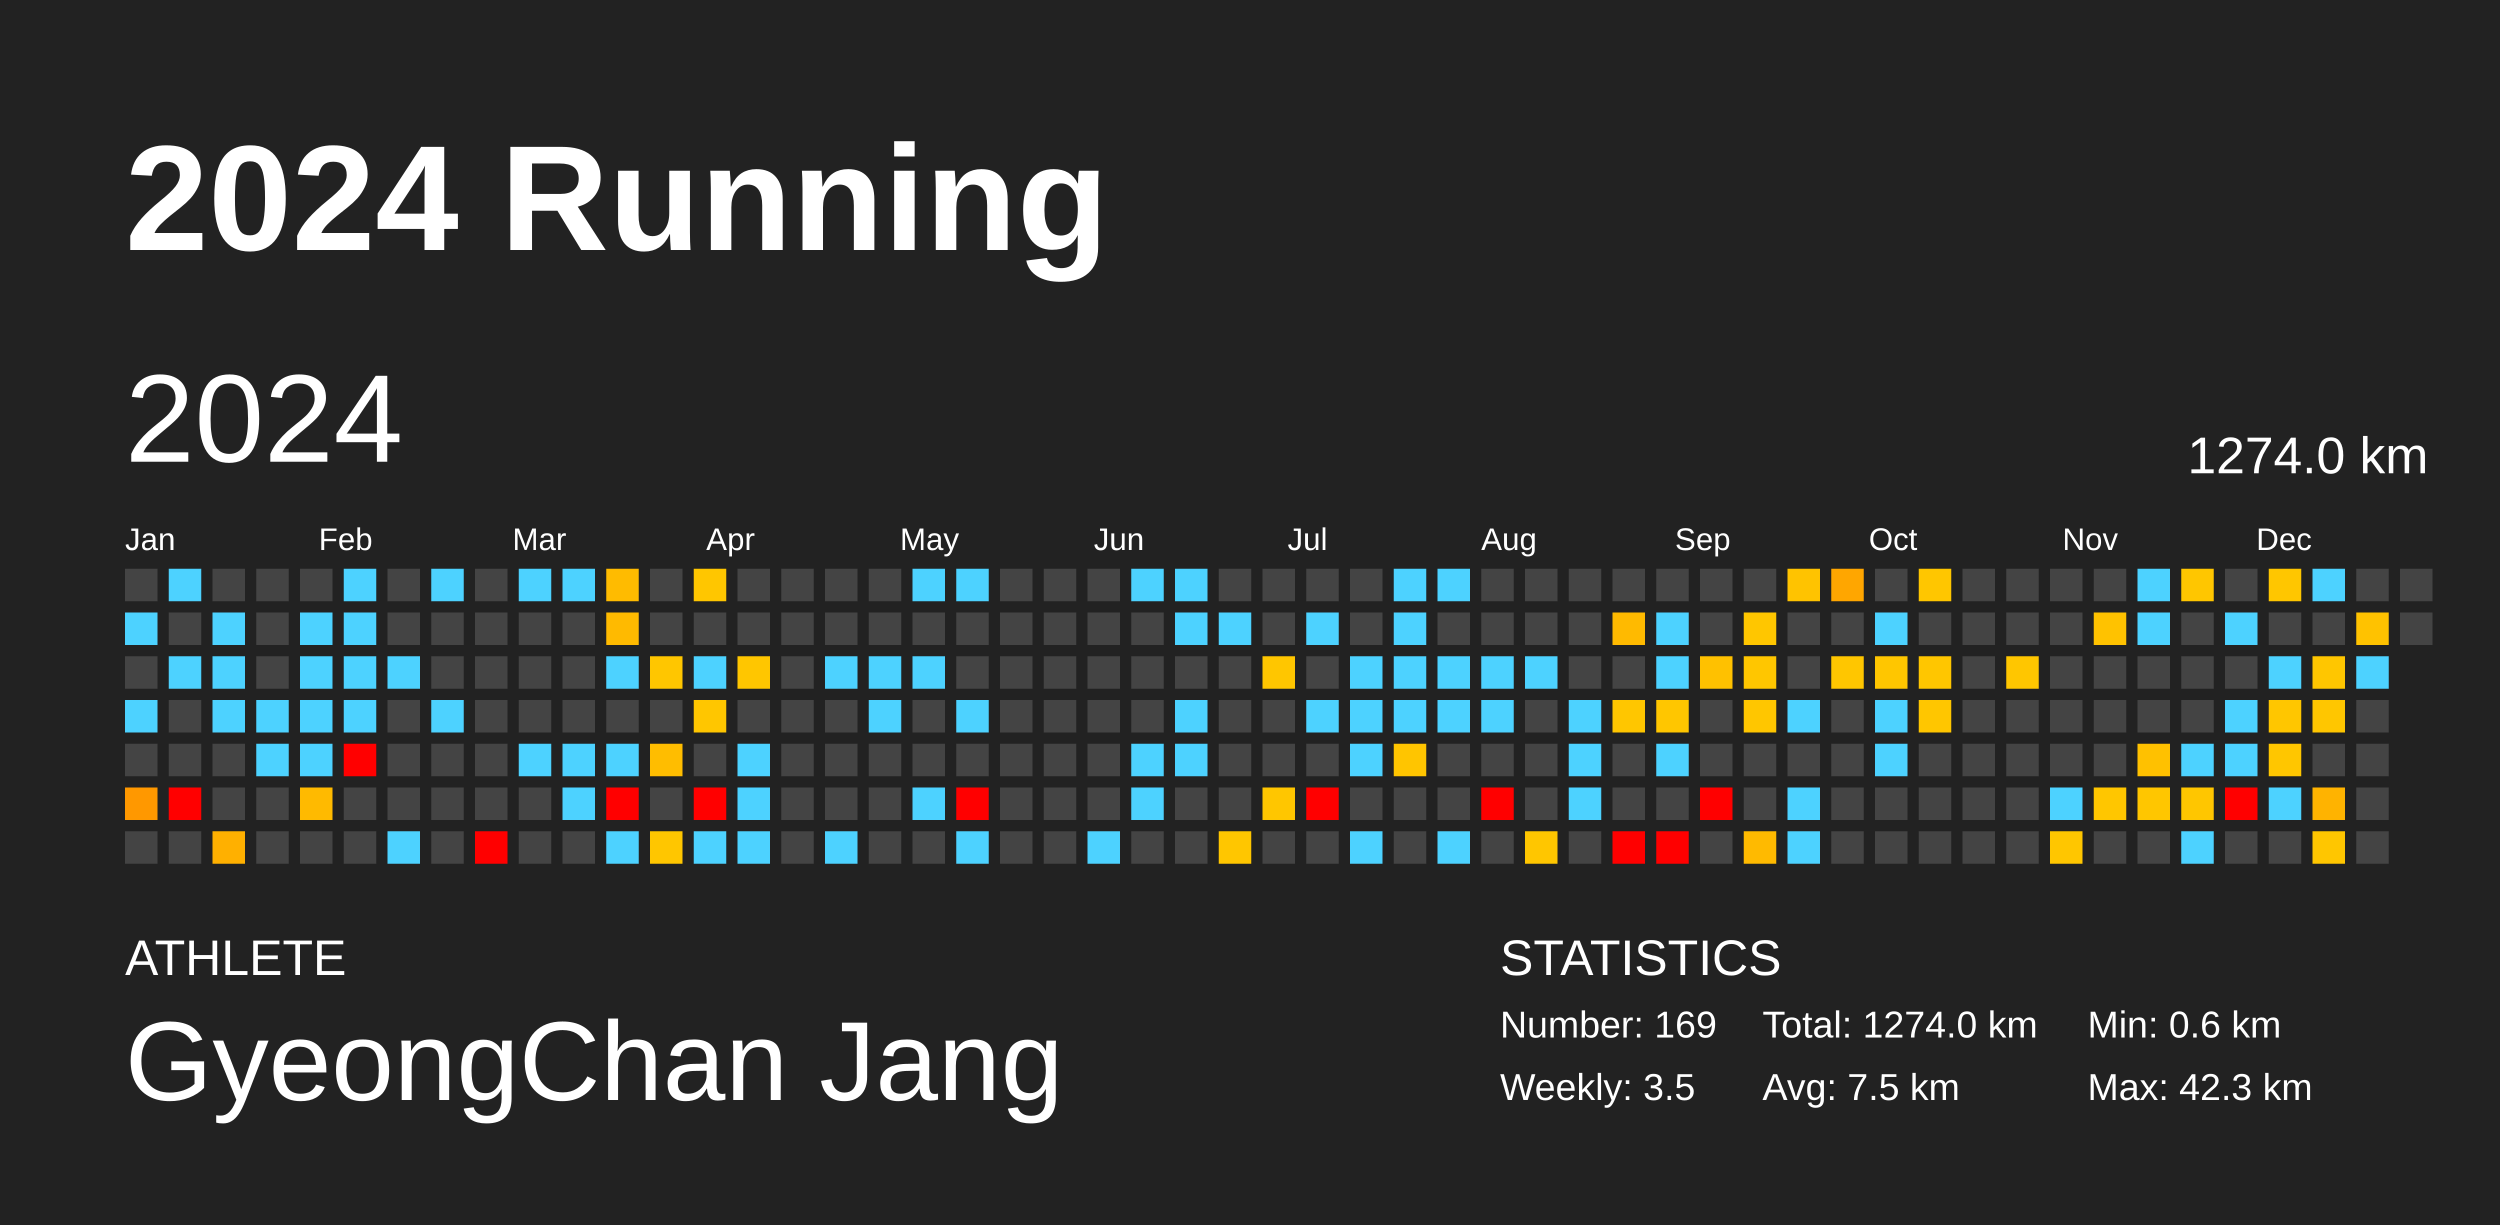
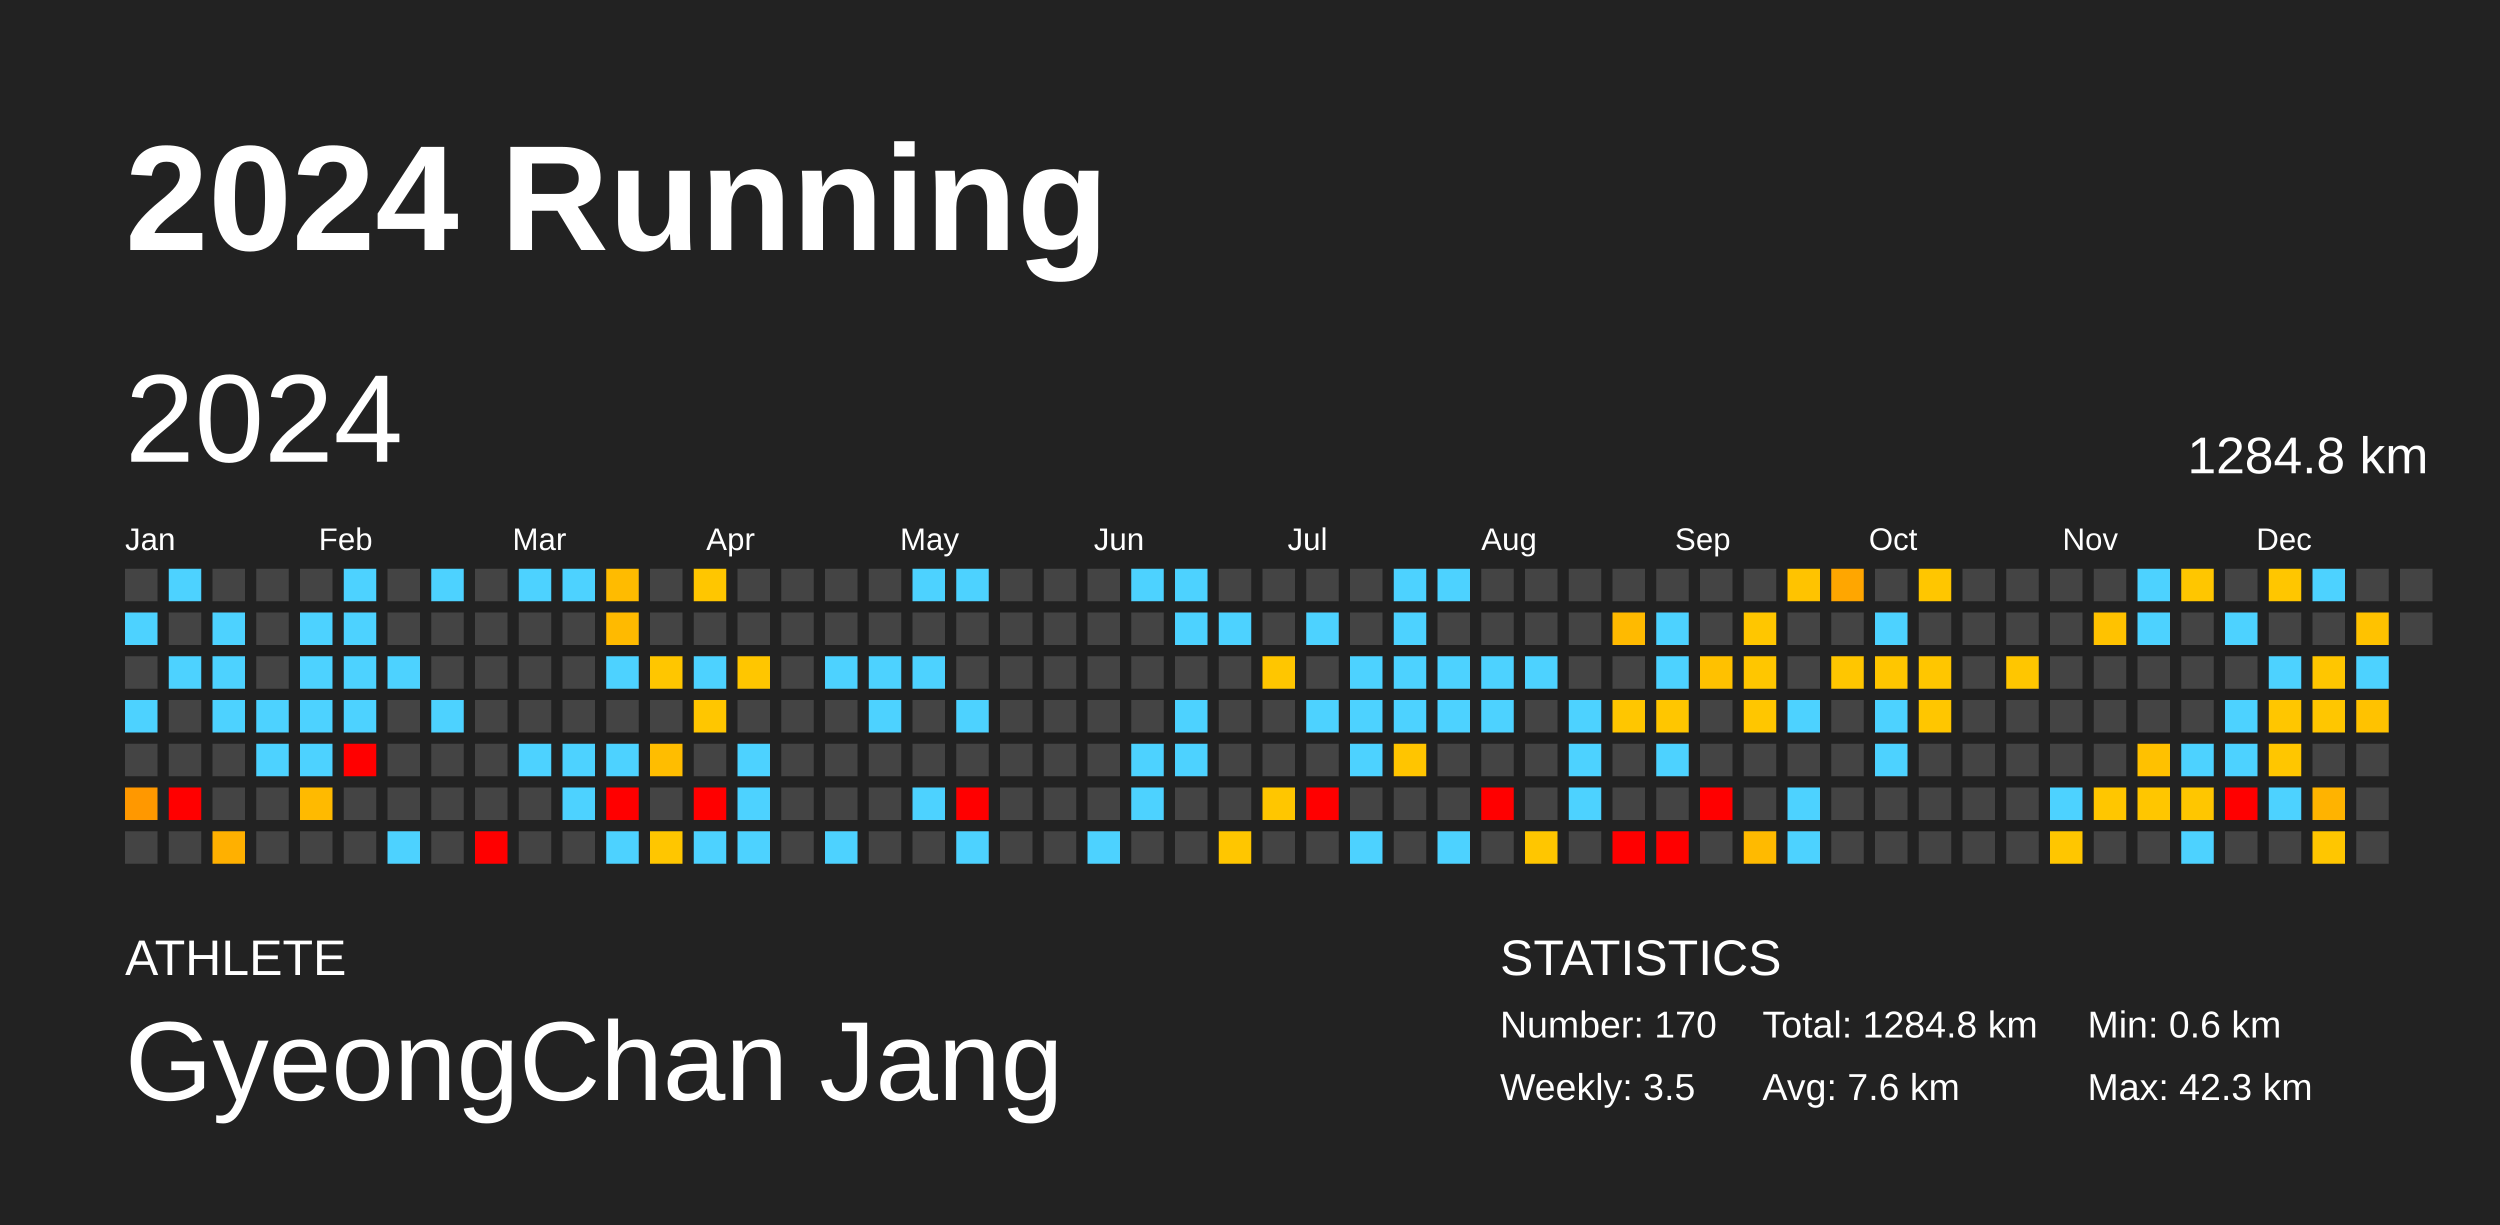
<svg xmlns="http://www.w3.org/2000/svg" baseProfile="full" height="98mm" version="1.1" viewBox="0,0,200,98" width="200mm">
  <defs />
  <rect fill="#222222" height="98" width="200" x="0" y="0" />
  <text fill="#FFFFFF" style="font-size:12px; font-family:Arial; font-weight:bold;" x="10" y="20">2024 Running</text>
  <text fill="#FFFFFF" style="font-size:4px; font-family:Arial" x="10" y="78">ATHLETE</text>
  <text fill="#FFFFFF" style="font-size:9px; font-family:Arial" x="10" y="88">GyeongChan Jang</text>
  <text fill="#FFFFFF" style="font-size:4px; font-family:Arial" x="120" y="78">STATISTICS</text>
-   <text fill="#FFFFFF" style="font-size:3px; font-family:Arial" x="120" y="83">Number: 169</text>
+   <text fill="#FFFFFF" style="font-size:3px; font-family:Arial" x="120" y="83">Number: 170</text>
  <text fill="#FFFFFF" style="font-size:3px; font-family:Arial" x="120" y="88">Weekly: 3.5</text>
-   <text fill="#FFFFFF" style="font-size:3px; font-family:Arial" x="141" y="83">Total: 1274.0 km</text>
-   <text fill="#FFFFFF" style="font-size:3px; font-family:Arial" x="141" y="88">Avg: 7.5 km</text>
+   <text fill="#FFFFFF" style="font-size:3px; font-family:Arial" x="141" y="83">Total: 1284.8 km</text>
+   <text fill="#FFFFFF" style="font-size:3px; font-family:Arial" x="141" y="88">Avg: 7.6 km</text>
  <text fill="#FFFFFF" style="font-size:3px; font-family:Arial" x="167" y="83">Min: 0.6 km</text>
  <text fill="#FFFFFF" style="font-size:3px; font-family:Arial" x="167" y="88">Max: 42.3 km</text>
  <text dominant-baseline="hanging" fill="#FFFFFF" style="font-size:10.0px; font-family:Arial;" x="10" y="30">2024</text>
-   <text dominant-baseline="hanging" fill="#FFFFFF" style="font-size:4.125px; font-family:Arial;" x="175" y="35">1274.0 km</text>
+   <text dominant-baseline="hanging" fill="#FFFFFF" style="font-size:4.125px; font-family:Arial;" x="175" y="35">1284.8 km</text>
  <text fill="#FFFFFF" style="font-size:2.5px; font-family:Arial" x="10.0" y="44">Jan</text>
  <text fill="#FFFFFF" style="font-size:2.5px; font-family:Arial" x="25.5" y="44">Feb</text>
  <text fill="#FFFFFF" style="font-size:2.5px; font-family:Arial" x="41.0" y="44">Mar</text>
  <text fill="#FFFFFF" style="font-size:2.5px; font-family:Arial" x="56.5" y="44">Apr</text>
  <text fill="#FFFFFF" style="font-size:2.5px; font-family:Arial" x="72.0" y="44">May</text>
  <text fill="#FFFFFF" style="font-size:2.5px; font-family:Arial" x="87.5" y="44">Jun</text>
  <text fill="#FFFFFF" style="font-size:2.5px; font-family:Arial" x="103.0" y="44">Jul</text>
  <text fill="#FFFFFF" style="font-size:2.5px; font-family:Arial" x="118.5" y="44">Aug</text>
  <text fill="#FFFFFF" style="font-size:2.5px; font-family:Arial" x="134.0" y="44">Sep</text>
  <text fill="#FFFFFF" style="font-size:2.5px; font-family:Arial" x="149.5" y="44">Oct</text>
  <text fill="#FFFFFF" style="font-size:2.5px; font-family:Arial" x="165.0" y="44">Nov</text>
  <text fill="#FFFFFF" style="font-size:2.5px; font-family:Arial" x="180.5" y="44">Dec</text>
  <rect fill="#444444" height="2.6" width="2.6" x="10.0" y="45.5" />
  <rect fill="#4dd2ff" height="2.6" width="2.6" x="10.0" y="49.0" />
  <rect fill="#444444" height="2.6" width="2.6" x="10.0" y="52.5" />
  <rect fill="#4dd2ff" height="2.6" width="2.6" x="10.0" y="56.0" />
  <rect fill="#444444" height="2.6" width="2.6" x="10.0" y="59.5" />
  <rect fill="#ff9800" height="2.6" width="2.6" x="10.0" y="63.0" />
  <rect fill="#444444" height="2.6" width="2.6" x="10.0" y="66.5" />
  <rect fill="#4dd2ff" height="2.6" width="2.6" x="13.5" y="45.5" />
  <rect fill="#444444" height="2.6" width="2.6" x="13.5" y="49.0" />
  <rect fill="#4dd2ff" height="2.6" width="2.6" x="13.5" y="52.5" />
  <rect fill="#444444" height="2.6" width="2.6" x="13.5" y="56.0" />
  <rect fill="#444444" height="2.6" width="2.6" x="13.5" y="59.5" />
  <rect fill="red" height="2.6" width="2.6" x="13.5" y="63.0" />
  <rect fill="#444444" height="2.6" width="2.6" x="13.5" y="66.5" />
  <rect fill="#444444" height="2.6" width="2.6" x="17.0" y="45.5" />
  <rect fill="#4dd2ff" height="2.6" width="2.6" x="17.0" y="49.0" />
  <rect fill="#4dd2ff" height="2.6" width="2.6" x="17.0" y="52.5" />
  <rect fill="#4dd2ff" height="2.6" width="2.6" x="17.0" y="56.0" />
  <rect fill="#444444" height="2.6" width="2.6" x="17.0" y="59.5" />
  <rect fill="#444444" height="2.6" width="2.6" x="17.0" y="63.0" />
  <rect fill="#ffb000" height="2.6" width="2.6" x="17.0" y="66.5" />
  <rect fill="#444444" height="2.6" width="2.6" x="20.5" y="45.5" />
  <rect fill="#444444" height="2.6" width="2.6" x="20.5" y="49.0" />
  <rect fill="#444444" height="2.6" width="2.6" x="20.5" y="52.5" />
  <rect fill="#4dd2ff" height="2.6" width="2.6" x="20.5" y="56.0" />
  <rect fill="#4dd2ff" height="2.6" width="2.6" x="20.5" y="59.5" />
  <rect fill="#444444" height="2.6" width="2.6" x="20.5" y="63.0" />
  <rect fill="#444444" height="2.6" width="2.6" x="20.5" y="66.5" />
  <rect fill="#444444" height="2.6" width="2.6" x="24.0" y="45.5" />
  <rect fill="#4dd2ff" height="2.6" width="2.6" x="24.0" y="49.0" />
  <rect fill="#4dd2ff" height="2.6" width="2.6" x="24.0" y="52.5" />
  <rect fill="#4dd2ff" height="2.6" width="2.6" x="24.0" y="56.0" />
  <rect fill="#4dd2ff" height="2.6" width="2.6" x="24.0" y="59.5" />
  <rect fill="#ffba00" height="2.6" width="2.6" x="24.0" y="63.0" />
  <rect fill="#444444" height="2.6" width="2.6" x="24.0" y="66.5" />
  <rect fill="#4dd2ff" height="2.6" width="2.6" x="27.5" y="45.5" />
  <rect fill="#4dd2ff" height="2.6" width="2.6" x="27.5" y="49.0" />
  <rect fill="#4dd2ff" height="2.6" width="2.6" x="27.5" y="52.5" />
  <rect fill="#4dd2ff" height="2.6" width="2.6" x="27.5" y="56.0" />
  <rect fill="red" height="2.6" width="2.6" x="27.5" y="59.5" />
  <rect fill="#444444" height="2.6" width="2.6" x="27.5" y="63.0" />
  <rect fill="#444444" height="2.6" width="2.6" x="27.5" y="66.5" />
  <rect fill="#444444" height="2.6" width="2.6" x="31.0" y="45.5" />
  <rect fill="#444444" height="2.6" width="2.6" x="31.0" y="49.0" />
  <rect fill="#4dd2ff" height="2.6" width="2.6" x="31.0" y="52.5" />
  <rect fill="#444444" height="2.6" width="2.6" x="31.0" y="56.0" />
  <rect fill="#444444" height="2.6" width="2.6" x="31.0" y="59.5" />
  <rect fill="#444444" height="2.6" width="2.6" x="31.0" y="63.0" />
  <rect fill="#4dd2ff" height="2.6" width="2.6" x="31.0" y="66.5" />
  <rect fill="#4dd2ff" height="2.6" width="2.6" x="34.5" y="45.5" />
  <rect fill="#444444" height="2.6" width="2.6" x="34.5" y="49.0" />
  <rect fill="#444444" height="2.6" width="2.6" x="34.5" y="52.5" />
  <rect fill="#4dd2ff" height="2.6" width="2.6" x="34.5" y="56.0" />
  <rect fill="#444444" height="2.6" width="2.6" x="34.5" y="59.5" />
  <rect fill="#444444" height="2.6" width="2.6" x="34.5" y="63.0" />
  <rect fill="#444444" height="2.6" width="2.6" x="34.5" y="66.5" />
  <rect fill="#444444" height="2.6" width="2.6" x="38.0" y="45.5" />
  <rect fill="#444444" height="2.6" width="2.6" x="38.0" y="49.0" />
  <rect fill="#444444" height="2.6" width="2.6" x="38.0" y="52.5" />
  <rect fill="#444444" height="2.6" width="2.6" x="38.0" y="56.0" />
  <rect fill="#444444" height="2.6" width="2.6" x="38.0" y="59.5" />
  <rect fill="#444444" height="2.6" width="2.6" x="38.0" y="63.0" />
  <rect fill="red" height="2.6" width="2.6" x="38.0" y="66.5" />
  <rect fill="#4dd2ff" height="2.6" width="2.6" x="41.5" y="45.5" />
  <rect fill="#444444" height="2.6" width="2.6" x="41.5" y="49.0" />
  <rect fill="#444444" height="2.6" width="2.6" x="41.5" y="52.5" />
  <rect fill="#444444" height="2.6" width="2.6" x="41.5" y="56.0" />
  <rect fill="#4dd2ff" height="2.6" width="2.6" x="41.5" y="59.5" />
  <rect fill="#444444" height="2.6" width="2.6" x="41.5" y="63.0" />
  <rect fill="#444444" height="2.6" width="2.6" x="41.5" y="66.5" />
  <rect fill="#4dd2ff" height="2.6" width="2.6" x="45.0" y="45.5" />
  <rect fill="#444444" height="2.6" width="2.6" x="45.0" y="49.0" />
  <rect fill="#444444" height="2.6" width="2.6" x="45.0" y="52.5" />
  <rect fill="#444444" height="2.6" width="2.6" x="45.0" y="56.0" />
  <rect fill="#4dd2ff" height="2.6" width="2.6" x="45.0" y="59.5" />
  <rect fill="#4dd2ff" height="2.6" width="2.6" x="45.0" y="63.0" />
  <rect fill="#444444" height="2.6" width="2.6" x="45.0" y="66.5" />
  <rect fill="#ffbb00" height="2.6" width="2.6" x="48.5" y="45.5" />
  <rect fill="#ffba00" height="2.6" width="2.6" x="48.5" y="49.0" />
  <rect fill="#4dd2ff" height="2.6" width="2.6" x="48.5" y="52.5" />
  <rect fill="#444444" height="2.6" width="2.6" x="48.5" y="56.0" />
  <rect fill="#4dd2ff" height="2.6" width="2.6" x="48.5" y="59.5" />
  <rect fill="red" height="2.6" width="2.6" x="48.5" y="63.0" />
  <rect fill="#4dd2ff" height="2.6" width="2.6" x="48.5" y="66.5" />
  <rect fill="#444444" height="2.6" width="2.6" x="52.0" y="45.5" />
  <rect fill="#444444" height="2.6" width="2.6" x="52.0" y="49.0" />
  <rect fill="#ffc600" height="2.6" width="2.6" x="52.0" y="52.5" />
  <rect fill="#444444" height="2.6" width="2.6" x="52.0" y="56.0" />
  <rect fill="#ffbd00" height="2.6" width="2.6" x="52.0" y="59.5" />
  <rect fill="#444444" height="2.6" width="2.6" x="52.0" y="63.0" />
  <rect fill="#ffc600" height="2.6" width="2.6" x="52.0" y="66.5" />
  <rect fill="#ffc600" height="2.6" width="2.6" x="55.5" y="45.5" />
  <rect fill="#444444" height="2.6" width="2.6" x="55.5" y="49.0" />
  <rect fill="#4dd2ff" height="2.6" width="2.6" x="55.5" y="52.5" />
  <rect fill="#ffc600" height="2.6" width="2.6" x="55.5" y="56.0" />
  <rect fill="#444444" height="2.6" width="2.6" x="55.5" y="59.5" />
  <rect fill="red" height="2.6" width="2.6" x="55.5" y="63.0" />
  <rect fill="#4dd2ff" height="2.6" width="2.6" x="55.5" y="66.5" />
  <rect fill="#444444" height="2.6" width="2.6" x="59.0" y="45.5" />
  <rect fill="#444444" height="2.6" width="2.6" x="59.0" y="49.0" />
  <rect fill="#ffc600" height="2.6" width="2.6" x="59.0" y="52.5" />
  <rect fill="#444444" height="2.6" width="2.6" x="59.0" y="56.0" />
  <rect fill="#4dd2ff" height="2.6" width="2.6" x="59.0" y="59.5" />
  <rect fill="#4dd2ff" height="2.6" width="2.6" x="59.0" y="63.0" />
  <rect fill="#4dd2ff" height="2.6" width="2.6" x="59.0" y="66.5" />
  <rect fill="#444444" height="2.6" width="2.6" x="62.5" y="45.5" />
  <rect fill="#444444" height="2.6" width="2.6" x="62.5" y="49.0" />
  <rect fill="#444444" height="2.6" width="2.6" x="62.5" y="52.5" />
  <rect fill="#444444" height="2.6" width="2.6" x="62.5" y="56.0" />
  <rect fill="#444444" height="2.6" width="2.6" x="62.5" y="59.5" />
  <rect fill="#444444" height="2.6" width="2.6" x="62.5" y="63.0" />
  <rect fill="#444444" height="2.6" width="2.6" x="62.5" y="66.5" />
  <rect fill="#444444" height="2.6" width="2.6" x="66.0" y="45.5" />
  <rect fill="#444444" height="2.6" width="2.6" x="66.0" y="49.0" />
  <rect fill="#4dd2ff" height="2.6" width="2.6" x="66.0" y="52.5" />
  <rect fill="#444444" height="2.6" width="2.6" x="66.0" y="56.0" />
  <rect fill="#444444" height="2.6" width="2.6" x="66.0" y="59.5" />
  <rect fill="#444444" height="2.6" width="2.6" x="66.0" y="63.0" />
  <rect fill="#4dd2ff" height="2.6" width="2.6" x="66.0" y="66.5" />
  <rect fill="#444444" height="2.6" width="2.6" x="69.5" y="45.5" />
  <rect fill="#444444" height="2.6" width="2.6" x="69.5" y="49.0" />
  <rect fill="#4dd2ff" height="2.6" width="2.6" x="69.5" y="52.5" />
  <rect fill="#4dd2ff" height="2.6" width="2.6" x="69.5" y="56.0" />
  <rect fill="#444444" height="2.6" width="2.6" x="69.5" y="59.5" />
  <rect fill="#444444" height="2.6" width="2.6" x="69.5" y="63.0" />
  <rect fill="#444444" height="2.6" width="2.6" x="69.5" y="66.5" />
  <rect fill="#4dd2ff" height="2.6" width="2.6" x="73.0" y="45.5" />
  <rect fill="#444444" height="2.6" width="2.6" x="73.0" y="49.0" />
  <rect fill="#4dd2ff" height="2.6" width="2.6" x="73.0" y="52.5" />
  <rect fill="#444444" height="2.6" width="2.6" x="73.0" y="56.0" />
  <rect fill="#444444" height="2.6" width="2.6" x="73.0" y="59.5" />
  <rect fill="#4dd2ff" height="2.6" width="2.6" x="73.0" y="63.0" />
  <rect fill="#444444" height="2.6" width="2.6" x="73.0" y="66.5" />
  <rect fill="#4dd2ff" height="2.6" width="2.6" x="76.5" y="45.5" />
  <rect fill="#444444" height="2.6" width="2.6" x="76.5" y="49.0" />
  <rect fill="#444444" height="2.6" width="2.6" x="76.5" y="52.5" />
  <rect fill="#4dd2ff" height="2.6" width="2.6" x="76.5" y="56.0" />
  <rect fill="#444444" height="2.6" width="2.6" x="76.5" y="59.5" />
  <rect fill="red" height="2.6" width="2.6" x="76.5" y="63.0" />
  <rect fill="#4dd2ff" height="2.6" width="2.6" x="76.5" y="66.5" />
  <rect fill="#444444" height="2.6" width="2.6" x="80.0" y="45.5" />
  <rect fill="#444444" height="2.6" width="2.6" x="80.0" y="49.0" />
  <rect fill="#444444" height="2.6" width="2.6" x="80.0" y="52.5" />
  <rect fill="#444444" height="2.6" width="2.6" x="80.0" y="56.0" />
  <rect fill="#444444" height="2.6" width="2.6" x="80.0" y="59.5" />
  <rect fill="#444444" height="2.6" width="2.6" x="80.0" y="63.0" />
  <rect fill="#444444" height="2.6" width="2.6" x="80.0" y="66.5" />
  <rect fill="#444444" height="2.6" width="2.6" x="83.5" y="45.5" />
  <rect fill="#444444" height="2.6" width="2.6" x="83.5" y="49.0" />
  <rect fill="#444444" height="2.6" width="2.6" x="83.5" y="52.5" />
  <rect fill="#444444" height="2.6" width="2.6" x="83.5" y="56.0" />
  <rect fill="#444444" height="2.6" width="2.6" x="83.5" y="59.5" />
  <rect fill="#444444" height="2.6" width="2.6" x="83.5" y="63.0" />
  <rect fill="#444444" height="2.6" width="2.6" x="83.5" y="66.5" />
  <rect fill="#444444" height="2.6" width="2.6" x="87.0" y="45.5" />
  <rect fill="#444444" height="2.6" width="2.6" x="87.0" y="49.0" />
  <rect fill="#444444" height="2.6" width="2.6" x="87.0" y="52.5" />
  <rect fill="#444444" height="2.6" width="2.6" x="87.0" y="56.0" />
  <rect fill="#444444" height="2.6" width="2.6" x="87.0" y="59.5" />
  <rect fill="#444444" height="2.6" width="2.6" x="87.0" y="63.0" />
  <rect fill="#4dd2ff" height="2.6" width="2.6" x="87.0" y="66.5" />
  <rect fill="#4dd2ff" height="2.6" width="2.6" x="90.5" y="45.5" />
  <rect fill="#444444" height="2.6" width="2.6" x="90.5" y="49.0" />
  <rect fill="#444444" height="2.6" width="2.6" x="90.5" y="52.5" />
  <rect fill="#444444" height="2.6" width="2.6" x="90.5" y="56.0" />
  <rect fill="#4dd2ff" height="2.6" width="2.6" x="90.5" y="59.5" />
  <rect fill="#4dd2ff" height="2.6" width="2.6" x="90.5" y="63.0" />
  <rect fill="#444444" height="2.6" width="2.6" x="90.5" y="66.5" />
  <rect fill="#4dd2ff" height="2.6" width="2.6" x="94.0" y="45.5" />
  <rect fill="#4dd2ff" height="2.6" width="2.6" x="94.0" y="49.0" />
  <rect fill="#444444" height="2.6" width="2.6" x="94.0" y="52.5" />
  <rect fill="#4dd2ff" height="2.6" width="2.6" x="94.0" y="56.0" />
  <rect fill="#4dd2ff" height="2.6" width="2.6" x="94.0" y="59.5" />
  <rect fill="#444444" height="2.6" width="2.6" x="94.0" y="63.0" />
  <rect fill="#444444" height="2.6" width="2.6" x="94.0" y="66.5" />
  <rect fill="#444444" height="2.6" width="2.6" x="97.5" y="45.5" />
  <rect fill="#4dd2ff" height="2.6" width="2.6" x="97.5" y="49.0" />
  <rect fill="#444444" height="2.6" width="2.6" x="97.5" y="52.5" />
  <rect fill="#444444" height="2.6" width="2.6" x="97.5" y="56.0" />
  <rect fill="#444444" height="2.6" width="2.6" x="97.5" y="59.5" />
  <rect fill="#444444" height="2.6" width="2.6" x="97.5" y="63.0" />
  <rect fill="#ffc600" height="2.6" width="2.6" x="97.5" y="66.5" />
  <rect fill="#444444" height="2.6" width="2.6" x="101.0" y="45.5" />
  <rect fill="#444444" height="2.6" width="2.6" x="101.0" y="49.0" />
  <rect fill="#ffc600" height="2.6" width="2.6" x="101.0" y="52.5" />
  <rect fill="#444444" height="2.6" width="2.6" x="101.0" y="56.0" />
  <rect fill="#444444" height="2.6" width="2.6" x="101.0" y="59.5" />
  <rect fill="#ffc600" height="2.6" width="2.6" x="101.0" y="63.0" />
  <rect fill="#444444" height="2.6" width="2.6" x="101.0" y="66.5" />
  <rect fill="#444444" height="2.6" width="2.6" x="104.5" y="45.5" />
  <rect fill="#4dd2ff" height="2.6" width="2.6" x="104.5" y="49.0" />
  <rect fill="#444444" height="2.6" width="2.6" x="104.5" y="52.5" />
  <rect fill="#4dd2ff" height="2.6" width="2.6" x="104.5" y="56.0" />
  <rect fill="#444444" height="2.6" width="2.6" x="104.5" y="59.5" />
  <rect fill="red" height="2.6" width="2.6" x="104.5" y="63.0" />
  <rect fill="#444444" height="2.6" width="2.6" x="104.5" y="66.5" />
  <rect fill="#444444" height="2.6" width="2.6" x="108.0" y="45.5" />
  <rect fill="#444444" height="2.6" width="2.6" x="108.0" y="49.0" />
  <rect fill="#4dd2ff" height="2.6" width="2.6" x="108.0" y="52.5" />
  <rect fill="#4dd2ff" height="2.6" width="2.6" x="108.0" y="56.0" />
  <rect fill="#4dd2ff" height="2.6" width="2.6" x="108.0" y="59.5" />
  <rect fill="#444444" height="2.6" width="2.6" x="108.0" y="63.0" />
  <rect fill="#4dd2ff" height="2.6" width="2.6" x="108.0" y="66.5" />
  <rect fill="#4dd2ff" height="2.6" width="2.6" x="111.5" y="45.5" />
  <rect fill="#4dd2ff" height="2.6" width="2.6" x="111.5" y="49.0" />
  <rect fill="#4dd2ff" height="2.6" width="2.6" x="111.5" y="52.5" />
  <rect fill="#4dd2ff" height="2.6" width="2.6" x="111.5" y="56.0" />
  <rect fill="#ffc500" height="2.6" width="2.6" x="111.5" y="59.5" />
  <rect fill="#444444" height="2.6" width="2.6" x="111.5" y="63.0" />
  <rect fill="#444444" height="2.6" width="2.6" x="111.5" y="66.5" />
  <rect fill="#4dd2ff" height="2.6" width="2.6" x="115.0" y="45.5" />
  <rect fill="#444444" height="2.6" width="2.6" x="115.0" y="49.0" />
  <rect fill="#4dd2ff" height="2.6" width="2.6" x="115.0" y="52.5" />
  <rect fill="#4dd2ff" height="2.6" width="2.6" x="115.0" y="56.0" />
  <rect fill="#444444" height="2.6" width="2.6" x="115.0" y="59.5" />
  <rect fill="#444444" height="2.6" width="2.6" x="115.0" y="63.0" />
  <rect fill="#4dd2ff" height="2.6" width="2.6" x="115.0" y="66.5" />
  <rect fill="#444444" height="2.6" width="2.6" x="118.5" y="45.5" />
  <rect fill="#444444" height="2.6" width="2.6" x="118.5" y="49.0" />
  <rect fill="#4dd2ff" height="2.6" width="2.6" x="118.5" y="52.5" />
  <rect fill="#4dd2ff" height="2.6" width="2.6" x="118.5" y="56.0" />
  <rect fill="#444444" height="2.6" width="2.6" x="118.5" y="59.5" />
  <rect fill="red" height="2.6" width="2.6" x="118.5" y="63.0" />
  <rect fill="#444444" height="2.6" width="2.6" x="118.5" y="66.5" />
  <rect fill="#444444" height="2.6" width="2.6" x="122.0" y="45.5" />
  <rect fill="#444444" height="2.6" width="2.6" x="122.0" y="49.0" />
  <rect fill="#4dd2ff" height="2.6" width="2.6" x="122.0" y="52.5" />
  <rect fill="#444444" height="2.6" width="2.6" x="122.0" y="56.0" />
  <rect fill="#444444" height="2.6" width="2.6" x="122.0" y="59.5" />
  <rect fill="#444444" height="2.6" width="2.6" x="122.0" y="63.0" />
  <rect fill="#ffc600" height="2.6" width="2.6" x="122.0" y="66.5" />
  <rect fill="#444444" height="2.6" width="2.6" x="125.5" y="45.5" />
  <rect fill="#444444" height="2.6" width="2.6" x="125.5" y="49.0" />
  <rect fill="#444444" height="2.6" width="2.6" x="125.5" y="52.5" />
  <rect fill="#4dd2ff" height="2.6" width="2.6" x="125.5" y="56.0" />
  <rect fill="#4dd2ff" height="2.6" width="2.6" x="125.5" y="59.5" />
  <rect fill="#4dd2ff" height="2.6" width="2.6" x="125.5" y="63.0" />
  <rect fill="#444444" height="2.6" width="2.6" x="125.5" y="66.5" />
  <rect fill="#444444" height="2.6" width="2.6" x="129.0" y="45.5" />
  <rect fill="#ffba00" height="2.6" width="2.6" x="129.0" y="49.0" />
  <rect fill="#444444" height="2.6" width="2.6" x="129.0" y="52.5" />
  <rect fill="#ffc600" height="2.6" width="2.6" x="129.0" y="56.0" />
  <rect fill="#444444" height="2.6" width="2.6" x="129.0" y="59.5" />
  <rect fill="#444444" height="2.6" width="2.6" x="129.0" y="63.0" />
  <rect fill="red" height="2.6" width="2.6" x="129.0" y="66.5" />
  <rect fill="#444444" height="2.6" width="2.6" x="132.5" y="45.5" />
  <rect fill="#4dd2ff" height="2.6" width="2.6" x="132.5" y="49.0" />
  <rect fill="#4dd2ff" height="2.6" width="2.6" x="132.5" y="52.5" />
  <rect fill="#ffc600" height="2.6" width="2.6" x="132.5" y="56.0" />
  <rect fill="#4dd2ff" height="2.6" width="2.6" x="132.5" y="59.5" />
  <rect fill="#444444" height="2.6" width="2.6" x="132.5" y="63.0" />
  <rect fill="red" height="2.6" width="2.6" x="132.5" y="66.5" />
  <rect fill="#444444" height="2.6" width="2.6" x="136.0" y="45.5" />
  <rect fill="#444444" height="2.6" width="2.6" x="136.0" y="49.0" />
  <rect fill="#ffc100" height="2.6" width="2.6" x="136.0" y="52.5" />
  <rect fill="#444444" height="2.6" width="2.6" x="136.0" y="56.0" />
  <rect fill="#444444" height="2.6" width="2.6" x="136.0" y="59.5" />
  <rect fill="red" height="2.6" width="2.6" x="136.0" y="63.0" />
  <rect fill="#444444" height="2.6" width="2.6" x="136.0" y="66.5" />
  <rect fill="#444444" height="2.6" width="2.6" x="139.5" y="45.5" />
  <rect fill="#ffc600" height="2.6" width="2.6" x="139.5" y="49.0" />
  <rect fill="#ffc600" height="2.6" width="2.6" x="139.5" y="52.5" />
  <rect fill="#ffc600" height="2.6" width="2.6" x="139.5" y="56.0" />
  <rect fill="#444444" height="2.6" width="2.6" x="139.5" y="59.5" />
  <rect fill="#444444" height="2.6" width="2.6" x="139.5" y="63.0" />
  <rect fill="#ffba00" height="2.6" width="2.6" x="139.5" y="66.5" />
  <rect fill="#ffc300" height="2.6" width="2.6" x="143.0" y="45.5" />
  <rect fill="#444444" height="2.6" width="2.6" x="143.0" y="49.0" />
  <rect fill="#444444" height="2.6" width="2.6" x="143.0" y="52.5" />
  <rect fill="#4dd2ff" height="2.6" width="2.6" x="143.0" y="56.0" />
  <rect fill="#444444" height="2.6" width="2.6" x="143.0" y="59.5" />
  <rect fill="#4dd2ff" height="2.6" width="2.6" x="143.0" y="63.0" />
  <rect fill="#4dd2ff" height="2.6" width="2.6" x="143.0" y="66.5" />
  <rect fill="#ffa600" height="2.6" width="2.6" x="146.5" y="45.5" />
  <rect fill="#444444" height="2.6" width="2.6" x="146.5" y="49.0" />
  <rect fill="#ffc600" height="2.6" width="2.6" x="146.5" y="52.5" />
  <rect fill="#444444" height="2.6" width="2.6" x="146.5" y="56.0" />
  <rect fill="#444444" height="2.6" width="2.6" x="146.5" y="59.5" />
  <rect fill="#444444" height="2.6" width="2.6" x="146.5" y="63.0" />
  <rect fill="#444444" height="2.6" width="2.6" x="146.5" y="66.5" />
  <rect fill="#444444" height="2.6" width="2.6" x="150.0" y="45.5" />
  <rect fill="#4dd2ff" height="2.6" width="2.6" x="150.0" y="49.0" />
  <rect fill="#ffc600" height="2.6" width="2.6" x="150.0" y="52.5" />
  <rect fill="#4dd2ff" height="2.6" width="2.6" x="150.0" y="56.0" />
  <rect fill="#4dd2ff" height="2.6" width="2.6" x="150.0" y="59.5" />
  <rect fill="#444444" height="2.6" width="2.6" x="150.0" y="63.0" />
  <rect fill="#444444" height="2.6" width="2.6" x="150.0" y="66.5" />
  <rect fill="#ffc600" height="2.6" width="2.6" x="153.5" y="45.5" />
  <rect fill="#444444" height="2.6" width="2.6" x="153.5" y="49.0" />
  <rect fill="#ffc600" height="2.6" width="2.6" x="153.5" y="52.5" />
  <rect fill="#ffc600" height="2.6" width="2.6" x="153.5" y="56.0" />
  <rect fill="#444444" height="2.6" width="2.6" x="153.5" y="59.5" />
  <rect fill="#444444" height="2.6" width="2.6" x="153.5" y="63.0" />
  <rect fill="#444444" height="2.6" width="2.6" x="153.5" y="66.5" />
  <rect fill="#444444" height="2.6" width="2.6" x="157.0" y="45.5" />
  <rect fill="#444444" height="2.6" width="2.6" x="157.0" y="49.0" />
  <rect fill="#444444" height="2.6" width="2.6" x="157.0" y="52.5" />
  <rect fill="#444444" height="2.6" width="2.6" x="157.0" y="56.0" />
  <rect fill="#444444" height="2.6" width="2.6" x="157.0" y="59.5" />
  <rect fill="#444444" height="2.6" width="2.6" x="157.0" y="63.0" />
  <rect fill="#444444" height="2.6" width="2.6" x="157.0" y="66.5" />
  <rect fill="#444444" height="2.6" width="2.6" x="160.5" y="45.5" />
  <rect fill="#444444" height="2.6" width="2.6" x="160.5" y="49.0" />
  <rect fill="#ffc600" height="2.6" width="2.6" x="160.5" y="52.5" />
  <rect fill="#444444" height="2.6" width="2.6" x="160.5" y="56.0" />
  <rect fill="#444444" height="2.6" width="2.6" x="160.5" y="59.5" />
  <rect fill="#444444" height="2.6" width="2.6" x="160.5" y="63.0" />
  <rect fill="#444444" height="2.6" width="2.6" x="160.5" y="66.5" />
  <rect fill="#444444" height="2.6" width="2.6" x="164.0" y="45.5" />
  <rect fill="#444444" height="2.6" width="2.6" x="164.0" y="49.0" />
  <rect fill="#444444" height="2.6" width="2.6" x="164.0" y="52.5" />
  <rect fill="#444444" height="2.6" width="2.6" x="164.0" y="56.0" />
  <rect fill="#444444" height="2.6" width="2.6" x="164.0" y="59.5" />
  <rect fill="#4dd2ff" height="2.6" width="2.6" x="164.0" y="63.0" />
  <rect fill="#ffc600" height="2.6" width="2.6" x="164.0" y="66.5" />
  <rect fill="#444444" height="2.6" width="2.6" x="167.5" y="45.5" />
  <rect fill="#ffc200" height="2.6" width="2.6" x="167.5" y="49.0" />
  <rect fill="#444444" height="2.6" width="2.6" x="167.5" y="52.5" />
  <rect fill="#444444" height="2.6" width="2.6" x="167.5" y="56.0" />
  <rect fill="#444444" height="2.6" width="2.6" x="167.5" y="59.5" />
  <rect fill="#ffc600" height="2.6" width="2.6" x="167.5" y="63.0" />
  <rect fill="#444444" height="2.6" width="2.6" x="167.5" y="66.5" />
  <rect fill="#4dd2ff" height="2.6" width="2.6" x="171.0" y="45.5" />
  <rect fill="#4dd2ff" height="2.6" width="2.6" x="171.0" y="49.0" />
  <rect fill="#444444" height="2.6" width="2.6" x="171.0" y="52.5" />
  <rect fill="#444444" height="2.6" width="2.6" x="171.0" y="56.0" />
  <rect fill="#ffc100" height="2.6" width="2.6" x="171.0" y="59.5" />
  <rect fill="#ffc600" height="2.6" width="2.6" x="171.0" y="63.0" />
  <rect fill="#444444" height="2.6" width="2.6" x="171.0" y="66.5" />
  <rect fill="#ffc600" height="2.6" width="2.6" x="174.5" y="45.5" />
  <rect fill="#444444" height="2.6" width="2.6" x="174.5" y="49.0" />
  <rect fill="#444444" height="2.6" width="2.6" x="174.5" y="52.5" />
  <rect fill="#444444" height="2.6" width="2.6" x="174.5" y="56.0" />
  <rect fill="#4dd2ff" height="2.6" width="2.6" x="174.5" y="59.5" />
  <rect fill="#ffc600" height="2.6" width="2.6" x="174.5" y="63.0" />
  <rect fill="#4dd2ff" height="2.6" width="2.6" x="174.5" y="66.5" />
  <rect fill="#444444" height="2.6" width="2.6" x="178.0" y="45.5" />
  <rect fill="#4dd2ff" height="2.6" width="2.6" x="178.0" y="49.0" />
  <rect fill="#444444" height="2.6" width="2.6" x="178.0" y="52.5" />
  <rect fill="#4dd2ff" height="2.6" width="2.6" x="178.0" y="56.0" />
  <rect fill="#4dd2ff" height="2.6" width="2.6" x="178.0" y="59.5" />
  <rect fill="red" height="2.6" width="2.6" x="178.0" y="63.0" />
  <rect fill="#444444" height="2.6" width="2.6" x="178.0" y="66.5" />
  <rect fill="#ffc600" height="2.6" width="2.6" x="181.5" y="45.5" />
  <rect fill="#444444" height="2.6" width="2.6" x="181.5" y="49.0" />
  <rect fill="#4dd2ff" height="2.6" width="2.6" x="181.5" y="52.5" />
  <rect fill="#ffc600" height="2.6" width="2.6" x="181.5" y="56.0" />
  <rect fill="#ffc600" height="2.6" width="2.6" x="181.5" y="59.5" />
  <rect fill="#4dd2ff" height="2.6" width="2.6" x="181.5" y="63.0" />
  <rect fill="#444444" height="2.6" width="2.6" x="181.5" y="66.5" />
  <rect fill="#4dd2ff" height="2.6" width="2.6" x="185.0" y="45.5" />
  <rect fill="#444444" height="2.6" width="2.6" x="185.0" y="49.0" />
  <rect fill="#ffc600" height="2.6" width="2.6" x="185.0" y="52.5" />
  <rect fill="#ffc600" height="2.6" width="2.6" x="185.0" y="56.0" />
  <rect fill="#444444" height="2.6" width="2.6" x="185.0" y="59.5" />
  <rect fill="#ffb300" height="2.6" width="2.6" x="185.0" y="63.0" />
  <rect fill="#ffc600" height="2.6" width="2.6" x="185.0" y="66.5" />
  <rect fill="#444444" height="2.6" width="2.6" x="188.5" y="45.5" />
  <rect fill="#ffc200" height="2.6" width="2.6" x="188.5" y="49.0" />
  <rect fill="#4dd2ff" height="2.6" width="2.6" x="188.5" y="52.5" />
-   <rect fill="#444444" height="2.6" width="2.6" x="188.5" y="56.0" />
+   <rect fill="#ffc200" height="2.6" width="2.6" x="188.5" y="56.0" />
  <rect fill="#444444" height="2.6" width="2.6" x="188.5" y="59.5" />
  <rect fill="#444444" height="2.6" width="2.6" x="188.5" y="63.0" />
  <rect fill="#444444" height="2.6" width="2.6" x="188.5" y="66.5" />
  <rect fill="#444444" height="2.6" width="2.6" x="192.0" y="45.5" />
  <rect fill="#444444" height="2.6" width="2.6" x="192.0" y="49.0" />
</svg>
